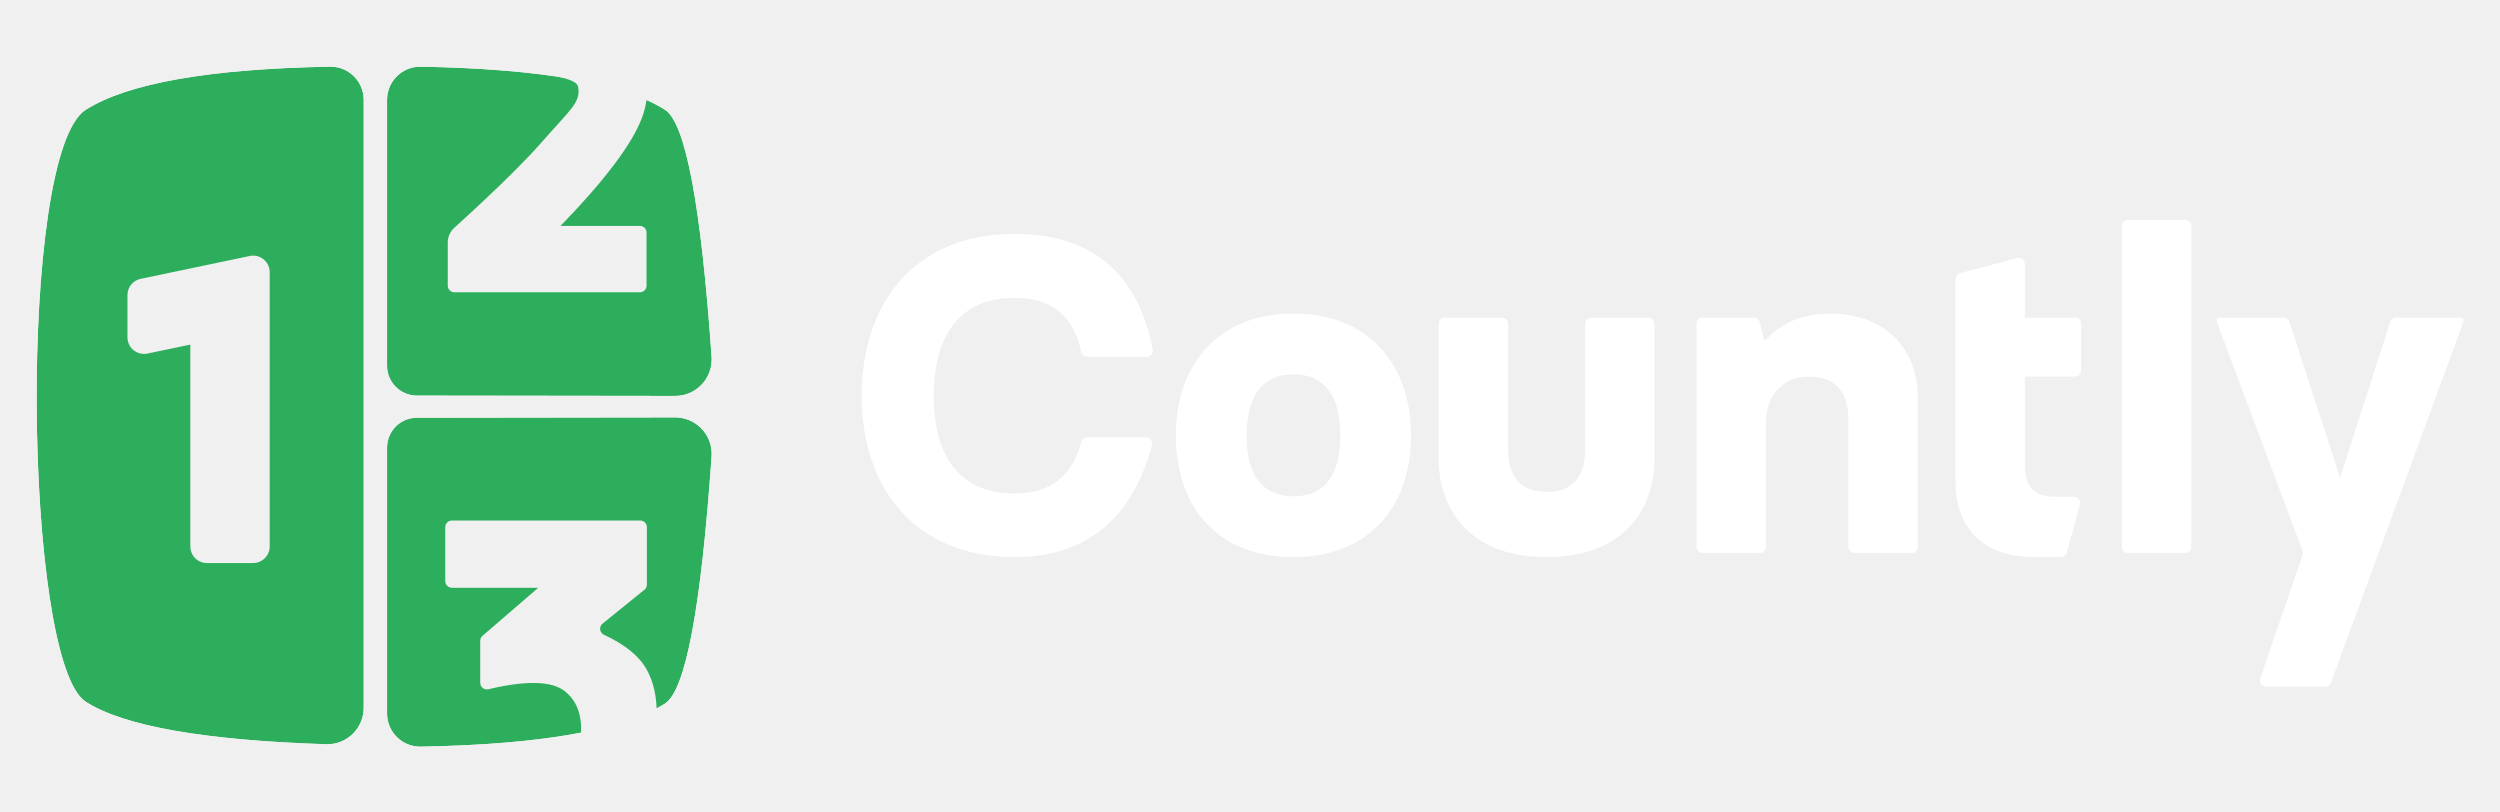
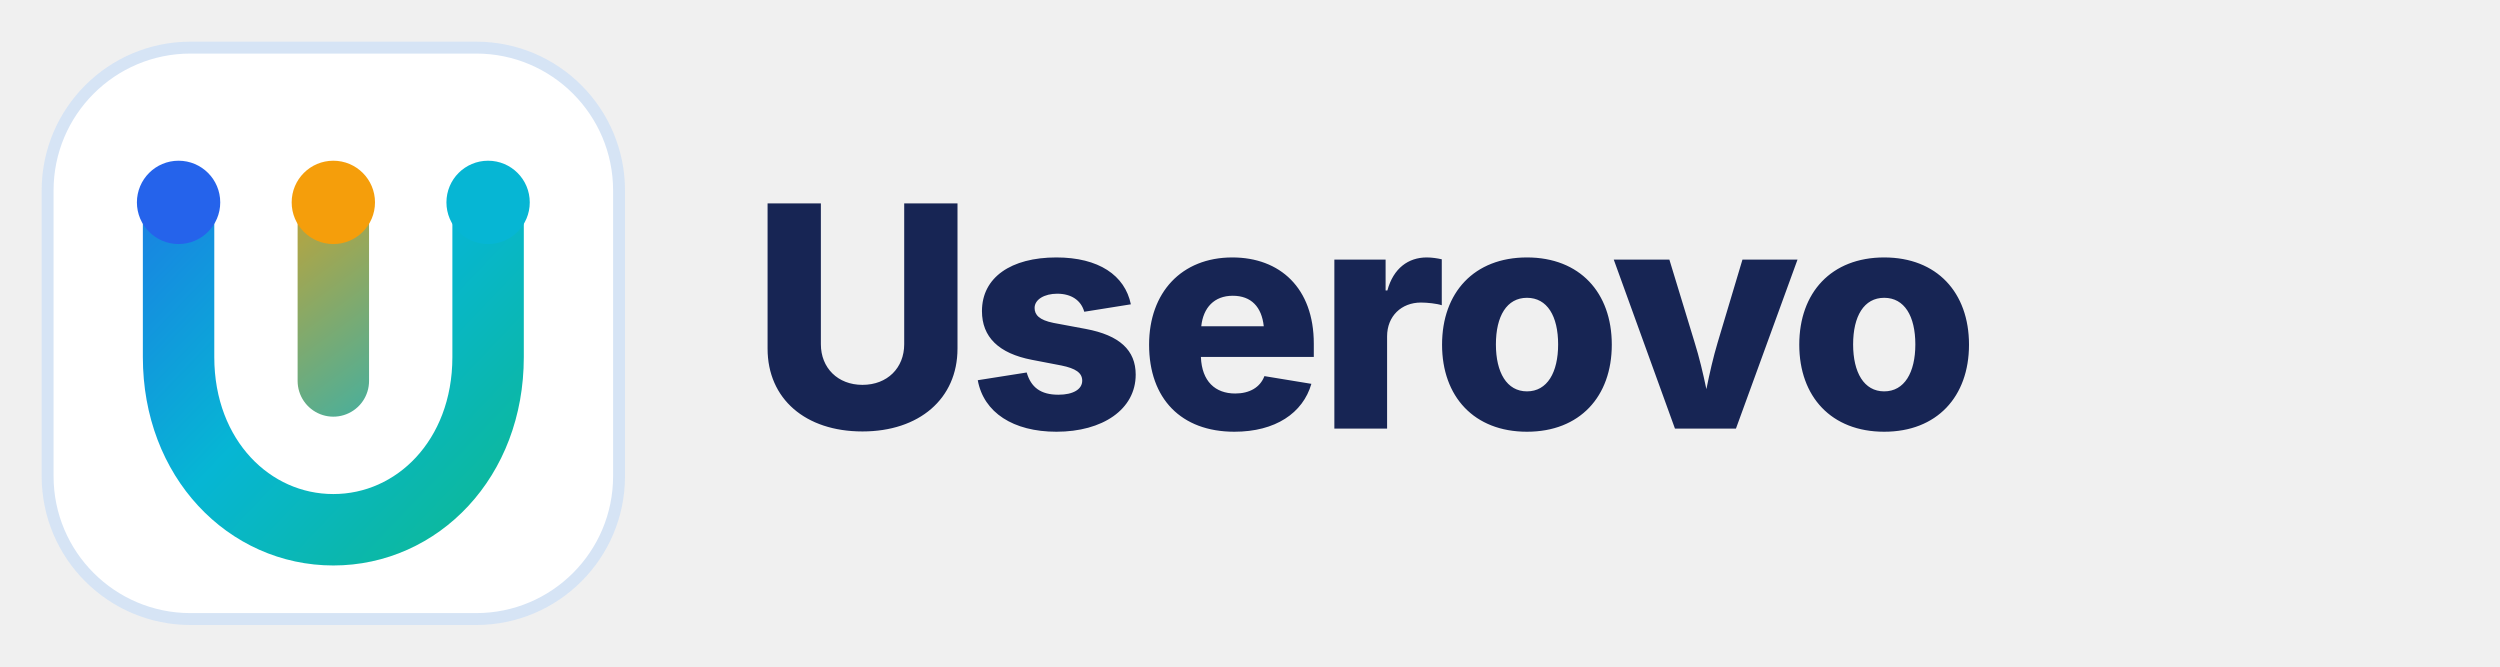
- <svg xmlns="http://www.w3.org/2000/svg" xmlns:xlink="http://www.w3.org/1999/xlink" width="1500px" height="487px" viewBox="0 0 1500 487" version="1.1">
+ <svg xmlns="http://www.w3.org/2000/svg" width="420" height="112" viewBox="0 0 420 112" fill="none" role="img" aria-label="Userovo">
  <defs>
-     <path d="M383.099,210.442 C395.18,210.427 404.984,220.214 405,232.304 C405,232.82 404.983,233.336 404.948,233.85 C398.624,324.918 389.296,374.351 376.965,382.15 C351.808,398.061 302.979,406.677 230.482,407.997 C219.502,408.196 210.44,399.45 210.24,388.461 C210.236,388.341 210.236,388.22 210.236,388.099 L210.236,228.557 C210.236,218.674 218.234,210.66 228.108,210.647 L383.099,210.442 Z M196.215,19.542 L196.218,19.723 L196.218,384.673 C196.218,396.763 186.426,406.563 174.346,406.563 C174.107,406.563 173.867,406.563 173.628,406.552 C100.247,404.139 52.201,395.644 29.49,381.065 C-7.957,357.027 -11.659,51.878 29.49,25.853 C54.648,9.941 103.476,1.326 175.974,0.003 C186.953,-0.193 196.015,8.553 196.215,19.542 Z M230.117,0.003 L230.482,0.007 C302.979,1.326 351.808,9.941 376.965,25.853 C389.296,33.651 398.624,83.084 404.948,174.152 C404.983,174.667 405,175.182 405,175.699 C404.984,187.788 395.18,197.576 383.099,197.56 L228.108,197.356 C218.234,197.342 210.236,189.328 210.236,179.445 L210.236,19.903 C210.236,19.783 210.236,19.662 210.24,19.542 C210.44,8.553 219.502,-0.193 230.482,0.007 L230.117,0.003 Z" id="path-1" />
+     <linearGradient id="userovo-mark-a" x1="10" y1="16" x2="96" y2="98" gradientUnits="userSpaceOnUse">
+       <stop stop-color="#2563EB" />
+       <stop offset="0.52" stop-color="#06B6D4" />
+       <stop offset="1" stop-color="#10B981" />
+     </linearGradient>
+     <linearGradient id="userovo-mark-b" x1="34" y1="24" x2="78" y2="84" gradientUnits="userSpaceOnUse">
+       <stop stop-color="#F59E0B" />
+       <stop offset="1" stop-color="#06B6D4" />
+     </linearGradient>
  </defs>
-   <g id="Artboard" stroke="none" stroke-width="1" fill="none" fill-rule="evenodd">
-     <g id="Logo-2021" transform="translate(22, 40)">
-       <path d="M586.651,294.232 C629.429,294.232 656.965,271.842 669.258,227.063 C669.796,225.103 668.643,223.08 666.683,222.542 C666.366,222.456 666.039,222.412 665.71,222.412 L630.372,222.412 C628.7,222.412 627.238,223.538 626.813,225.155 C621.382,245.827 607.994,256.162 586.651,256.162 C555.289,256.162 538.257,235.642 538.257,197.57 C538.257,159.5 555.289,138.711 586.651,138.711 C608.939,138.711 622.279,149.519 626.671,171.135 C627.019,172.849 628.528,174.08 630.277,174.08 L666.058,174.08 C668.09,174.08 669.737,172.435 669.737,170.402 C669.737,170.166 669.714,169.928 669.669,169.696 C660.615,123.478 632.943,100.37 586.651,100.37 C525.82,100.37 495,143.031 495,197.57 C495,251.302 525.82,294.232 586.651,294.232 Z M754.054,294.232 C800.014,294.232 824.616,263.452 824.616,221.331 C824.616,178.941 799.474,148.16 754.054,148.16 C708.634,148.16 683.49,178.941 683.49,221.331 C683.49,263.721 708.094,294.232 754.054,294.232 Z M754.054,257.782 C737.021,257.782 725.937,246.982 725.937,221.331 C725.937,195.951 736.75,184.611 754.054,184.611 C771.356,184.611 782.17,195.681 782.17,221.331 C782.17,246.982 771.356,257.782 754.054,257.782 Z M970.715,235.371 L970.715,154.268 C970.715,152.237 969.067,150.59 967.035,150.59 L932.759,150.59 C930.727,150.59 929.08,152.237 929.08,154.268 L929.08,229.161 C929.08,245.362 922.321,255.081 906.1,255.081 C889.608,255.081 882.85,245.362 882.85,229.161 L882.85,154.268 C882.85,152.237 881.202,150.59 879.17,150.59 L844.895,150.59 C842.862,150.59 841.215,152.237 841.215,154.268 L841.215,235.371 C841.215,265.042 859.233,293.654 904.451,294.223 L905.831,294.232 L906.1,294.232 C952.33,294.232 970.715,265.342 970.715,235.371 Z M1037.545,288.124 L1037.545,213.501 C1037.545,196.491 1048.36,185.961 1063.229,185.961 C1079.721,185.961 1087.022,195.681 1087.022,211.881 L1087.022,288.124 C1087.022,290.155 1088.668,291.802 1090.701,291.802 L1124.979,291.802 C1127.012,291.802 1128.659,290.155 1128.659,288.124 L1128.659,198.921 C1128.659,167.601 1107.564,148.16 1076.207,148.16 C1057.823,148.16 1045.387,154.911 1037.545,164.091 L1036.465,164.091 L1033.898,153.41 C1033.5,151.757 1032.021,150.59 1030.32,150.59 L999.591,150.59 C997.559,150.59 995.911,152.237 995.911,154.268 L995.911,288.124 C995.911,290.155 997.559,291.802 999.591,291.802 L1033.866,291.802 C1035.899,291.802 1037.545,290.155 1037.545,288.124 Z M1198.618,294.232 C1203.922,294.232 1209.226,294.232 1214.519,294.232 C1216.177,294.232 1217.635,293.125 1218.077,291.528 L1226,262.704 C1226.531,260.746 1225.382,258.721 1223.426,258.183 C1223.105,258.096 1222.774,258.052 1222.442,258.052 C1217.238,258.052 1213.436,258.052 1211.05,258.052 C1198.618,258.052 1192.938,252.382 1192.938,239.152 L1192.938,185.961 L1223.05,185.961 C1225.083,185.961 1226.73,184.314 1226.73,182.283 L1226.73,154.268 C1226.73,152.237 1225.083,150.59 1223.05,150.59 L1192.938,150.59 L1192.938,118.38 C1192.938,116.347 1191.292,114.702 1189.258,114.702 C1188.938,114.702 1188.629,114.742 1188.319,114.823 L1154.041,123.896 C1152.428,124.323 1151.301,125.783 1151.301,127.451 L1151.301,185.961 L1151.301,249.141 C1151.301,274.792 1165.909,294.232 1198.618,294.232 Z M1292.755,288.124 L1292.755,95.678 C1292.755,93.647 1291.108,92 1289.075,92 L1254.797,92 C1252.764,92 1251.118,93.647 1251.118,95.678 L1251.118,288.124 C1251.118,290.155 1252.764,291.802 1254.797,291.802 L1289.075,291.802 C1291.108,291.802 1292.755,290.155 1292.755,288.124 Z M1376.582,369.589 L1455.768,153.904 C1455.923,153.498 1456,153.07 1456,152.637 L1456,151.941 C1456,151.195 1455.392,150.59 1454.641,150.59 L1415.633,150.59 C1414.042,150.59 1412.628,151.622 1412.131,153.142 L1382.052,246.57 L1351.653,153.132 C1351.155,151.616 1349.752,150.59 1348.15,150.59 L1309.463,150.59 C1308.711,150.59 1308.115,151.195 1308.115,151.941 L1308.115,152.625 C1308.115,153.065 1308.192,153.502 1308.347,153.915 L1359.554,290.564 C1359.852,291.364 1359.863,292.244 1359.587,293.052 L1334.061,367.125 C1333.409,369.044 1334.425,371.138 1336.348,371.8 C1336.735,371.933 1337.133,372 1337.542,372 L1373.123,372 C1374.67,372 1376.052,371.037 1376.582,369.589 Z" id="Shape" fill="#FFFFFF" fill-rule="nonzero" />
-       <g id="Clipped">
-         <mask id="mask-2" fill="white">
-           <use xlink:href="#path-1" />
-         </mask>
-         <g id="Shape" />
-         <g id="Group" mask="url(#mask-2)" fill="#2CAE5C" fill-rule="nonzero">
-           <path d="M383.099,210.442 C395.18,210.427 404.984,220.214 405,232.304 C405,232.82 404.983,233.336 404.948,233.85 C398.624,324.918 389.296,374.351 376.965,382.15 C375.397,383.142 373.737,384.105 371.984,385.04 C371.647,376.179 369.696,368.482 366.132,361.949 C361.657,353.749 353.073,346.721 340.379,340.866 C338.385,339.946 337.513,337.582 338.433,335.586 C338.688,335.029 339.069,334.54 339.545,334.155 L339.545,334.155 L364.654,313.857 C365.588,313.101 366.132,311.963 366.132,310.76 L366.132,310.76 L366.132,276.296 C366.132,274.097 364.351,272.316 362.155,272.316 L362.155,272.316 L249.123,272.316 C246.927,272.316 245.147,274.097 245.147,276.296 L245.147,276.296 L245.147,308.682 C245.147,310.879 246.927,312.662 249.123,312.662 L249.123,312.662 L300.939,312.662 L267.515,341.478 C266.639,342.234 266.134,343.334 266.134,344.493 L266.134,344.493 L266.134,369.671 C266.134,371.869 267.914,373.651 270.11,373.651 C270.419,373.651 270.727,373.616 271.026,373.544 C293.836,368.141 309.145,368.548 316.955,374.762 C323.857,380.255 327.095,388.528 326.667,399.582 C301.409,404.485 269.347,407.289 230.482,407.997 C219.502,408.196 210.44,399.45 210.24,388.461 L210.237,388.28 L210.237,388.28 L210.236,228.557 C210.236,218.674 218.234,210.66 228.108,210.647 L383.099,210.442 Z M196.215,19.542 L196.218,19.723 L196.218,384.673 C196.218,396.763 186.426,406.563 174.346,406.563 C174.107,406.563 173.867,406.563 173.628,406.552 C100.247,404.139 52.201,395.644 29.49,381.065 C-7.957,357.027 -11.659,51.878 29.49,25.853 C54.648,9.941 103.476,1.326 175.974,0.003 C186.953,-0.193 196.015,8.553 196.215,19.542 Z M139.616,121.289 C138.492,115.911 133.224,112.464 127.849,113.589 L127.849,113.589 L62.384,127.304 C57.778,128.269 54.479,132.333 54.479,137.043 L54.479,137.043 L54.479,162.404 C54.479,163.089 54.549,163.772 54.689,164.443 C55.814,169.822 61.083,173.269 66.457,172.143 L66.457,172.143 L92.191,166.751 L92.191,287.874 C92.191,293.37 96.642,297.824 102.132,297.824 L102.132,297.824 L129.885,297.824 C135.377,297.824 139.827,293.37 139.827,287.874 L139.827,287.874 L139.827,123.328 C139.827,122.643 139.757,121.961 139.616,121.289 Z M230.14,0.003 L230.482,0.007 C262.517,0.59 289.931,2.597 312.723,6.029 C320.494,7.604 324.358,9.637 324.817,11.865 C326.777,21.371 320.003,25.924 302.99,45.339 C298.839,50.077 293.69,55.533 287.546,61.705 L287.546,61.705 L286.382,62.871 C276.783,72.46 264.846,83.732 250.573,96.685 C248.078,98.948 246.657,102.161 246.657,105.53 L246.657,105.53 L246.657,131.394 C246.657,133.592 248.437,135.374 250.633,135.374 L250.633,135.374 L361.947,135.374 C364.143,135.374 365.924,133.592 365.924,131.394 L365.924,131.394 L365.924,99.533 C365.924,97.334 364.143,95.553 361.947,95.553 L361.947,95.553 L314.323,95.553 C340.988,68.031 357.269,46.415 363.166,30.704 C364.487,27.183 365.397,23.611 365.894,19.99 C369.988,21.82 373.678,23.774 376.965,25.853 C389.296,33.651 398.624,83.084 404.948,174.152 C404.983,174.667 405,175.182 405,175.699 C404.984,187.788 395.18,197.576 383.099,197.56 L228.108,197.356 C218.234,197.342 210.236,189.328 210.236,179.445 L210.236,19.903 C210.236,19.783 210.236,19.662 210.24,19.542 C210.438,8.667 219.314,-0.011 230.14,0.003 Z" id="Combined-Shape" />
-         </g>
-       </g>
-     </g>
+   <g>
+     <rect x="8" y="8" width="96" height="96" rx="24" fill="#FFFFFF" />
+     <rect x="8" y="8" width="96" height="96" rx="24" stroke="#D6E4F5" stroke-width="2" />
+     <path d="M30 34v26c0 17.1 11.9 29 26 29s26-11.9 26-29V34" stroke="url(#userovo-mark-a)" stroke-width="12" stroke-linecap="round" />
+     <path d="M56 34v30" stroke="url(#userovo-mark-b)" stroke-width="12" stroke-linecap="round" />
+     <circle cx="30" cy="34" r="7" fill="#2563EB" />
+     <circle cx="56" cy="34" r="7" fill="#F59E0B" />
+     <circle cx="82" cy="34" r="7" fill="#06B6D4" />
  </g>
+   <text x="126" y="72" font-family="Inter, Arial, sans-serif" font-size="52" font-weight="800" letter-spacing="-1.2" fill="#172554">Userovo</text>
</svg>
